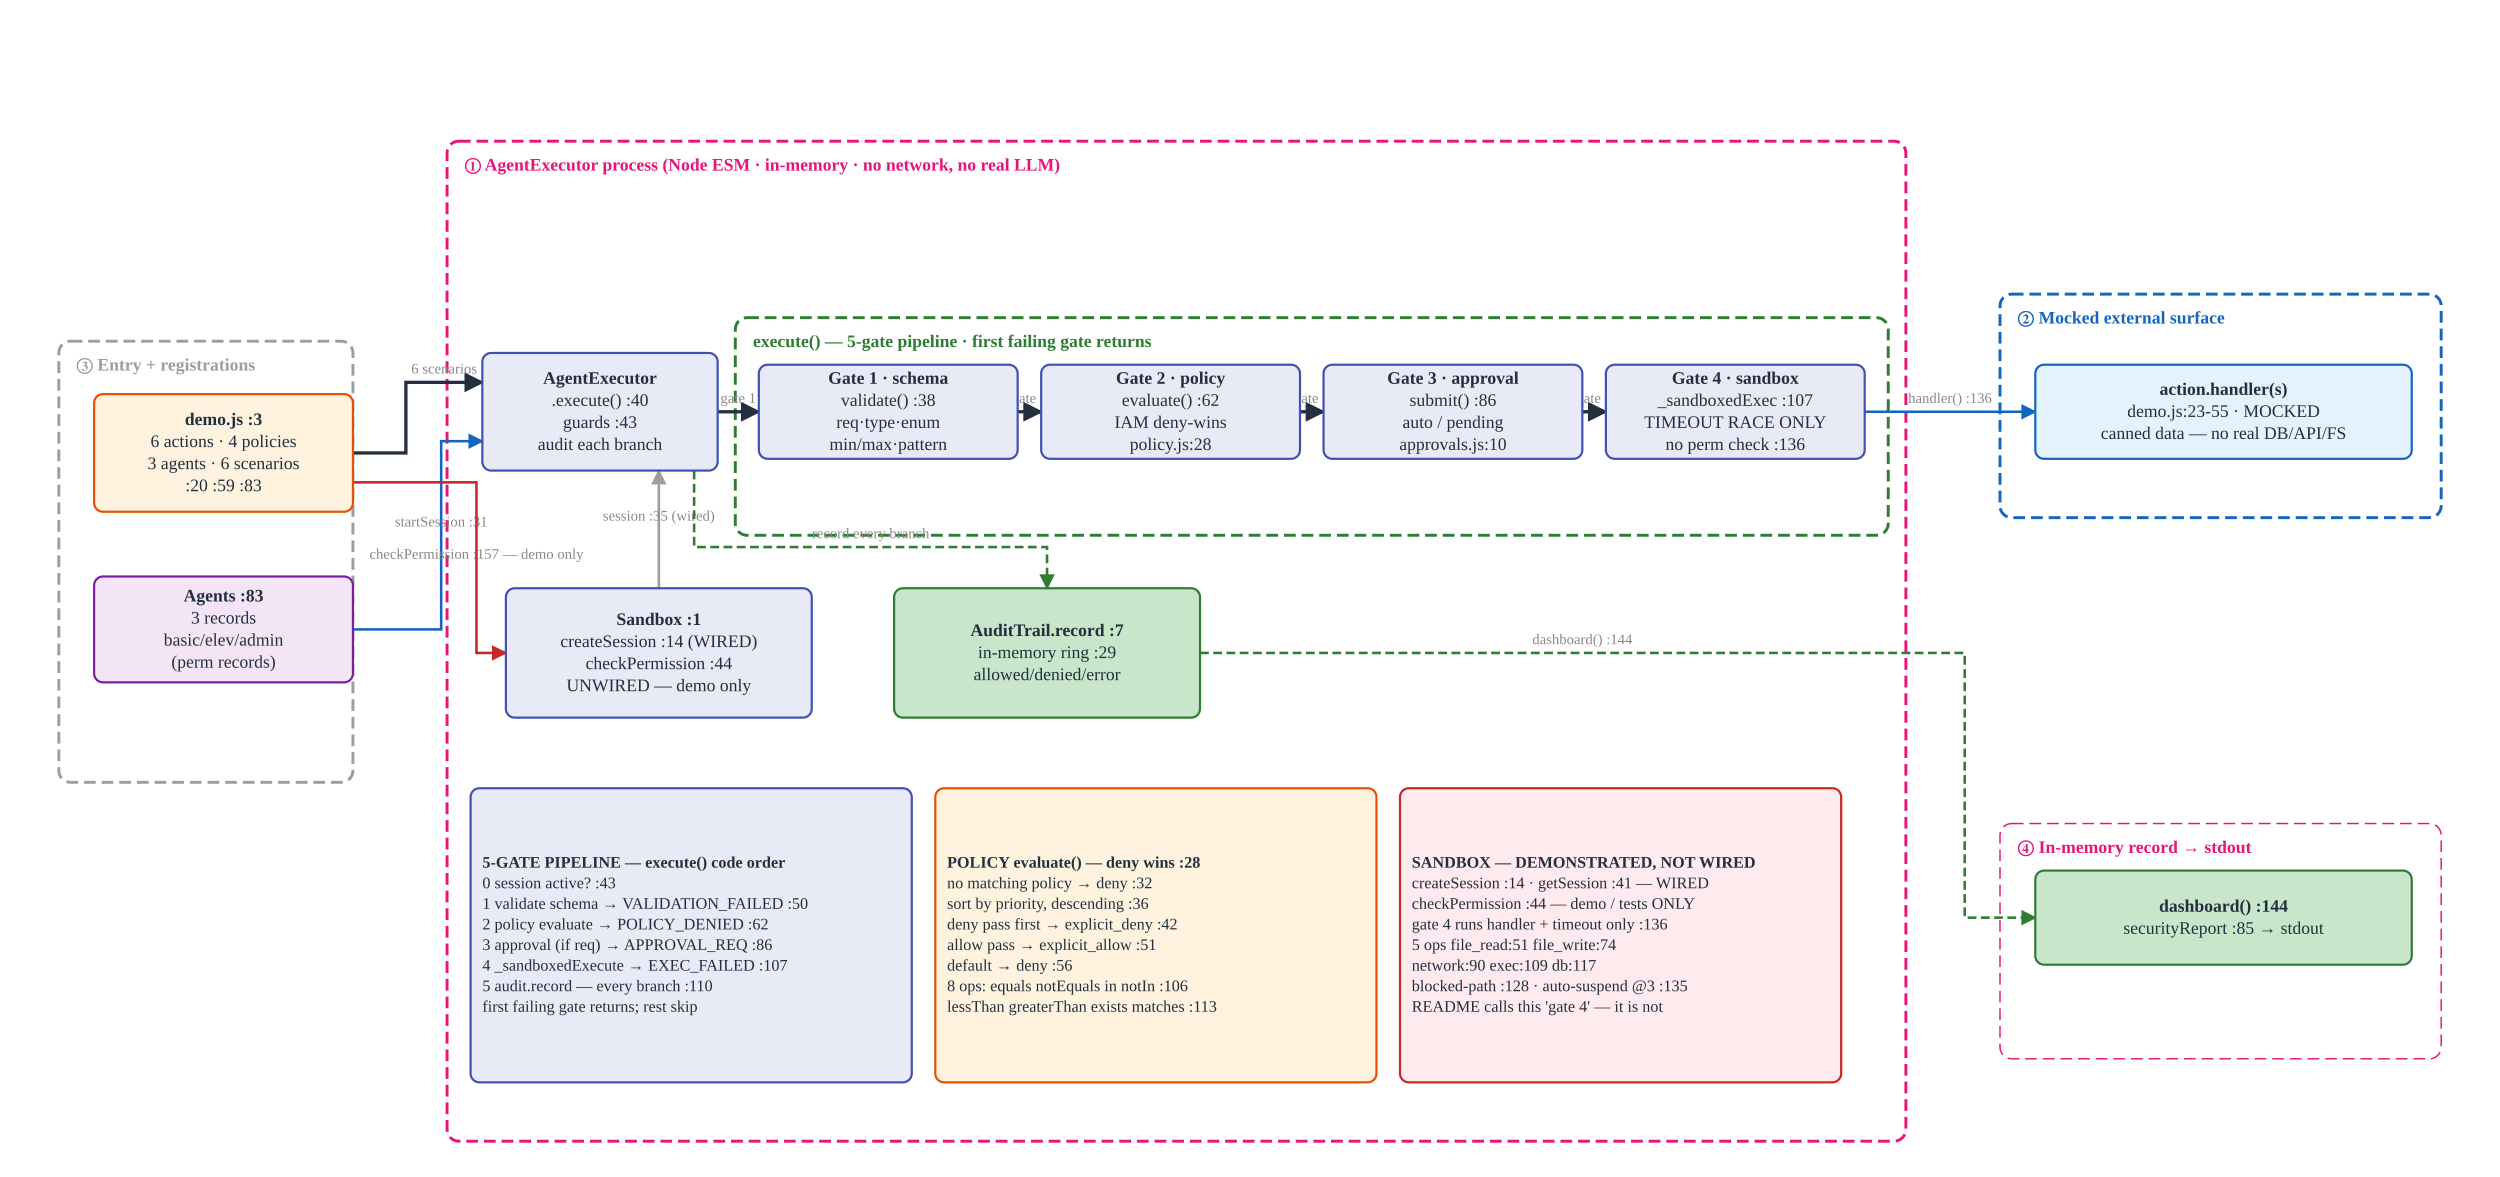
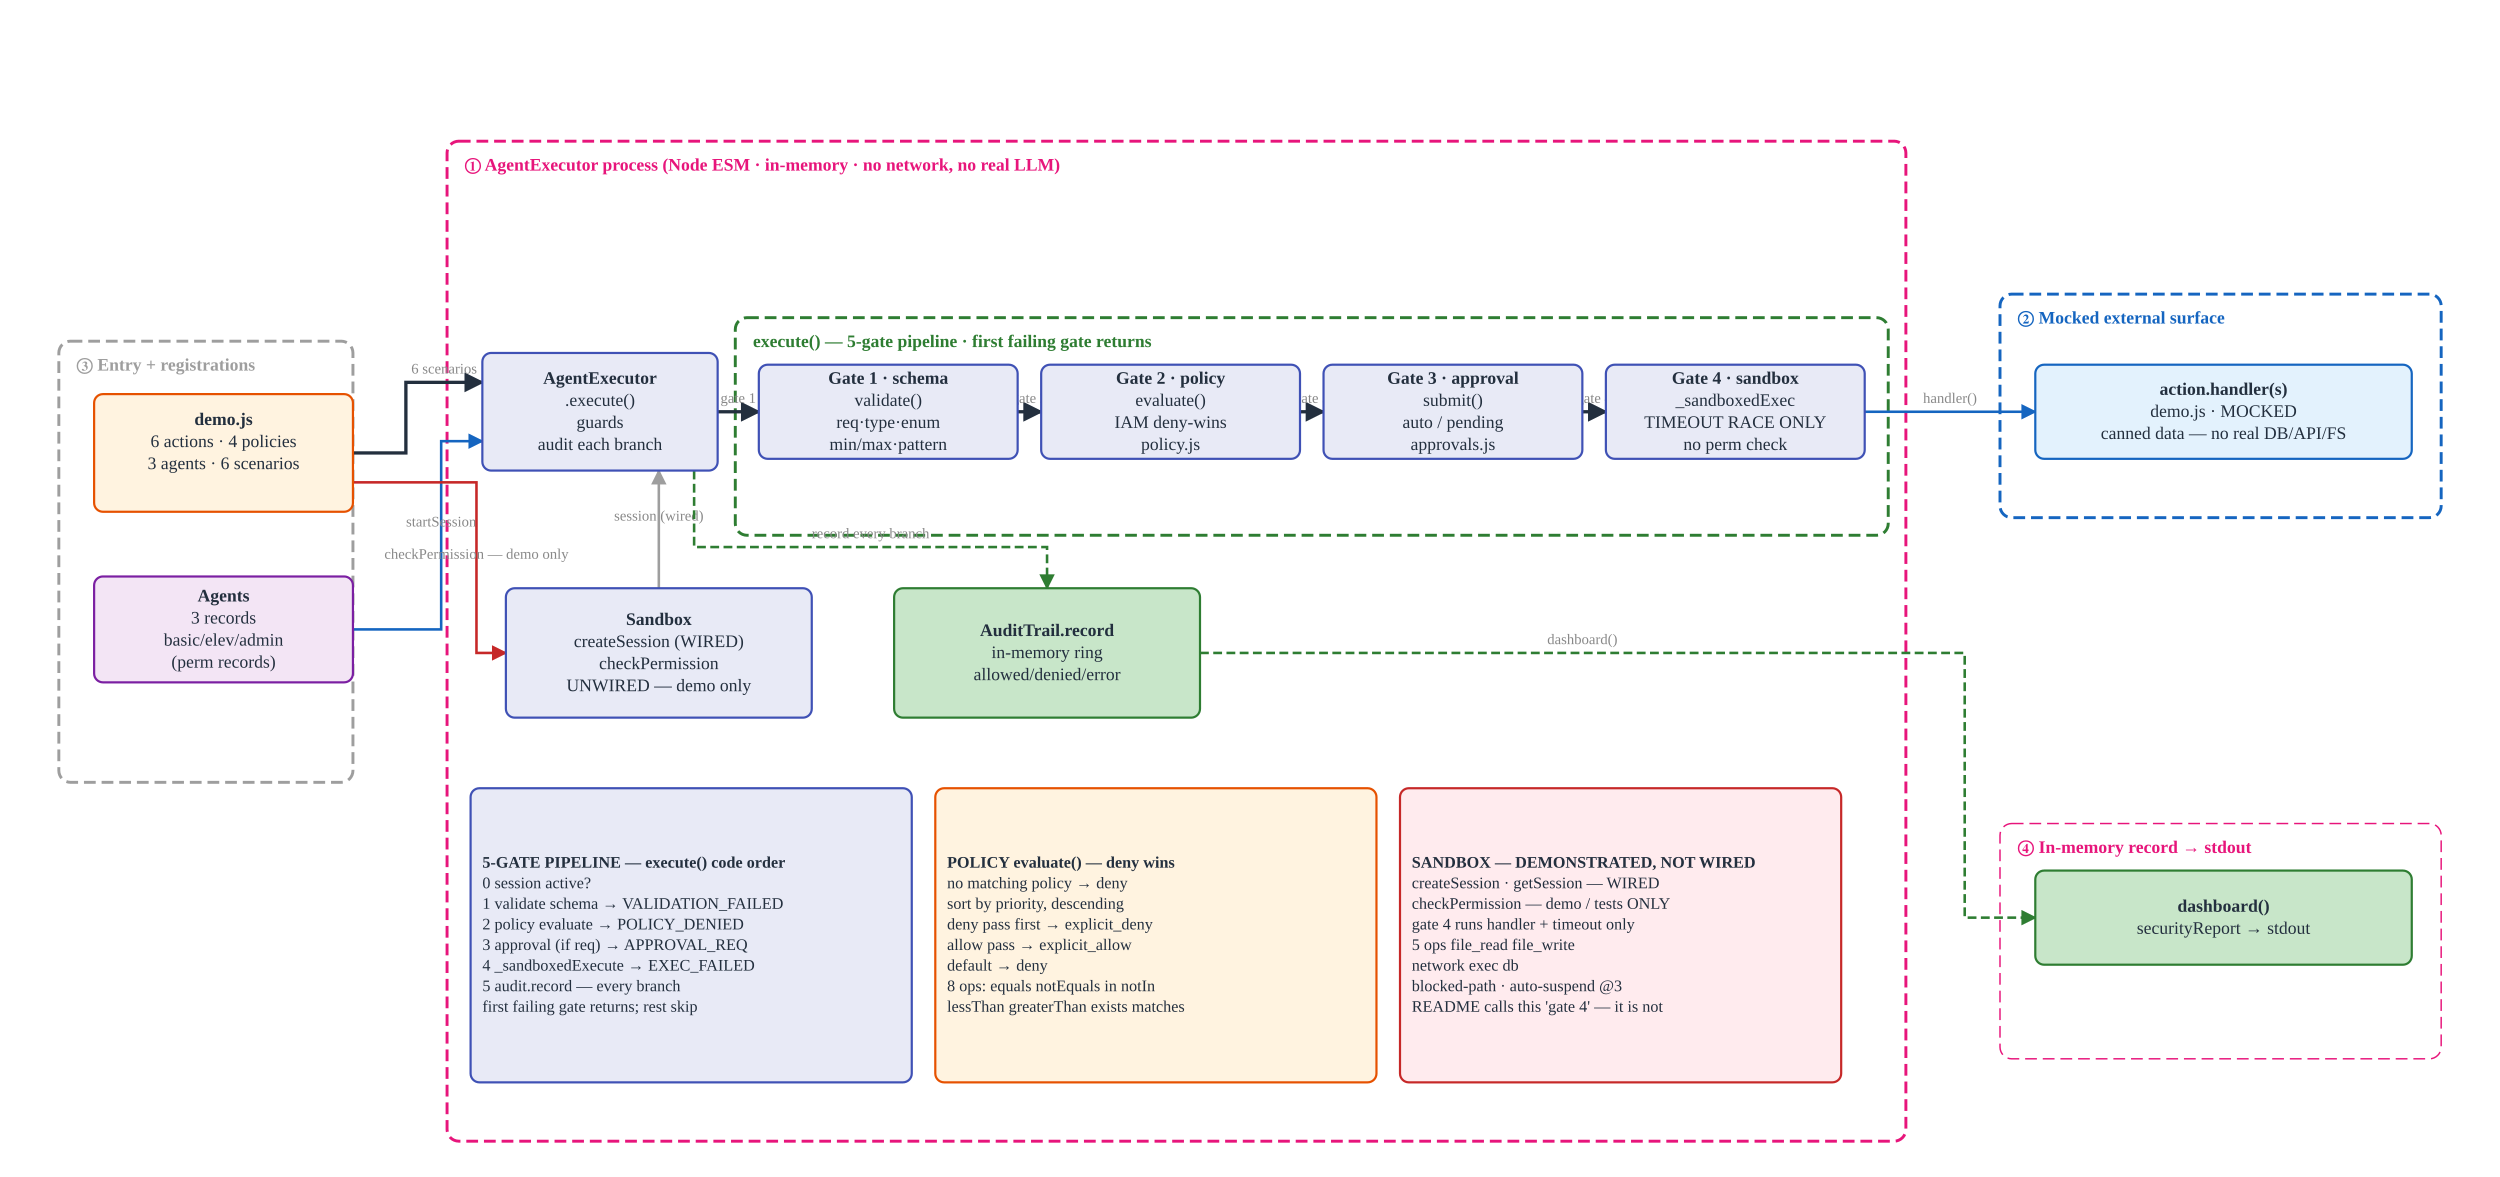
<svg xmlns="http://www.w3.org/2000/svg" viewBox="0 0 1700 800" role="img" aria-labelledby="hoa_agent_executor_v1-t hoa_agent_executor_v1-d" class="fts-diagram">
  <defs>
    <marker id="hoa_agent_executor_v1-a-d-edge-artifact" viewBox="0 0 10 10" refX="9" refY="5" markerWidth="6" markerHeight="6" orient="auto-start-reverse">
      <path d="M0,0 L10,5 L0,10 z" fill="#2E7D32" class="d-edge-artifact-fill" />
    </marker>
    <marker id="hoa_agent_executor_v1-a-d-edge-call" viewBox="0 0 10 10" refX="9" refY="5" markerWidth="6" markerHeight="6" orient="auto-start-reverse">
      <path d="M0,0 L10,5 L0,10 z" fill="#1565C0" class="d-edge-call-fill" />
    </marker>
    <marker id="hoa_agent_executor_v1-a-d-edge-data_in" viewBox="0 0 10 10" refX="9" refY="5" markerWidth="6" markerHeight="6" orient="auto-start-reverse">
      <path d="M0,0 L10,5 L0,10 z" fill="#9E9E9E" class="d-edge-data_in-fill" />
    </marker>
    <marker id="hoa_agent_executor_v1-a-d-edge-primary" viewBox="0 0 10 10" refX="9" refY="5" markerWidth="6" markerHeight="6" orient="auto-start-reverse">
      <path d="M0,0 L10,5 L0,10 z" fill="#232F3E" class="d-edge-primary-fill" />
    </marker>
    <marker id="hoa_agent_executor_v1-a-d-edge-stop" viewBox="0 0 10 10" refX="9" refY="5" markerWidth="6" markerHeight="6" orient="auto-start-reverse">
      <path d="M0,0 L10,5 L0,10 z" fill="#C62828" class="d-edge-stop-fill" />
    </marker>
  </defs>
  <g class="d-zone d-boundary-datasource">
    <rect x="40" y="232" width="200" height="300" rx="8" fill="none" stroke="#9E9E9E" stroke-width="2" stroke-dasharray="8 4" />
    <text x="52" y="252" fill="#9E9E9E" font-size="12" font-weight="600" class="d-zone-label">③ Entry + registrations</text>
  </g>
  <g class="d-zone d-boundary-primary">
    <rect x="304" y="96" width="992" height="680" rx="8" fill="none" stroke="#E7157B" stroke-width="2" stroke-dasharray="8 4" />
    <text x="316" y="116" fill="#E7157B" font-size="12" font-weight="600" class="d-zone-label">① AgentExecutor process (Node ESM · in-memory · no network, no real LLM)</text>
  </g>
  <g class="d-zone d-boundary-functional">
    <rect x="500" y="216" width="784" height="148" rx="8" fill="none" stroke="#2E7D32" stroke-width="2" stroke-dasharray="8 4" />
    <text x="512" y="236" fill="#2E7D32" font-size="12" font-weight="600" class="d-zone-label">execute() — 5-gate pipeline · first failing gate returns</text>
  </g>
  <g class="d-zone d-boundary-external">
    <rect x="1360" y="200" width="300" height="152" rx="8" fill="none" stroke="#1565C0" stroke-width="2" stroke-dasharray="8 4" />
    <text x="1372" y="220" fill="#1565C0" font-size="12" font-weight="600" class="d-zone-label">② Mocked external surface</text>
  </g>
  <g class="d-zone d-boundary-observability">
    <rect x="1360" y="560" width="300" height="160" rx="8" fill="none" stroke="#E7157B" stroke-width="1" stroke-dasharray="8 4" />
    <text x="1372" y="580" fill="#E7157B" font-size="12" font-weight="600" class="d-zone-label">④ In-memory record → stdout</text>
  </g>
  <g class="d-edge d-edge-primary" data-edge="e_drive">
    <polyline points="240,308.0 276,308 276,260 328,260.0" fill="none" stroke="#232F3E" stroke-width="2.25" marker-end="url(#hoa_agent_executor_v1-a-d-edge-primary)" />
    <text x="302.0" y="254.0" text-anchor="middle" fill="#888888" font-size="10" class="d-edge-label">6 scenarios</text>
  </g>
  <g class="d-edge d-edge-call" data-edge="e_princ">
    <polyline points="240,428.0 300,428 300,300 328,300.0" fill="none" stroke="#1565C0" stroke-width="1.75" marker-end="url(#hoa_agent_executor_v1-a-d-edge-call)" />
-     <text x="300.0" y="358.0" text-anchor="middle" fill="#888888" font-size="10" class="d-edge-label">startSession :31</text>
+     <text x="300.0" y="358.0" text-anchor="middle" fill="#888888" font-size="10" class="d-edge-label">startSession</text>
  </g>
  <g class="d-edge d-edge-primary" data-edge="e_g1">
    <polyline points="488,280.0 516,280.0" fill="none" stroke="#232F3E" stroke-width="2.25" marker-end="url(#hoa_agent_executor_v1-a-d-edge-primary)" />
    <text x="502.0" y="274.0" text-anchor="middle" fill="#888888" font-size="10" class="d-edge-label">gate 1</text>
  </g>
  <g class="d-edge d-edge-primary" data-edge="e_g2">
    <polyline points="692,280.0 708,280.0" fill="none" stroke="#232F3E" stroke-width="2.25" marker-end="url(#hoa_agent_executor_v1-a-d-edge-primary)" />
    <text x="700.0" y="274.0" text-anchor="middle" fill="#888888" font-size="10" class="d-edge-label">gate 2</text>
  </g>
  <g class="d-edge d-edge-primary" data-edge="e_g3">
    <polyline points="884,280.0 900,280.0" fill="none" stroke="#232F3E" stroke-width="2.25" marker-end="url(#hoa_agent_executor_v1-a-d-edge-primary)" />
    <text x="892.0" y="274.0" text-anchor="middle" fill="#888888" font-size="10" class="d-edge-label">gate 3</text>
  </g>
  <g class="d-edge d-edge-primary" data-edge="e_g4">
    <polyline points="1076,280.0 1092,280.0" fill="none" stroke="#232F3E" stroke-width="2.25" marker-end="url(#hoa_agent_executor_v1-a-d-edge-primary)" />
    <text x="1084.0" y="274.0" text-anchor="middle" fill="#888888" font-size="10" class="d-edge-label">gate 4</text>
  </g>
  <g class="d-edge d-edge-call" data-edge="e_run">
    <polyline points="1268,280.0 1384,280.0" fill="none" stroke="#1565C0" stroke-width="1.75" marker-end="url(#hoa_agent_executor_v1-a-d-edge-call)" />
-     <text x="1326.0" y="274.0" text-anchor="middle" fill="#888888" font-size="10" class="d-edge-label">handler() :136</text>
+     <text x="1326.0" y="274.0" text-anchor="middle" fill="#888888" font-size="10" class="d-edge-label">handler()</text>
  </g>
  <g class="d-edge d-edge-data_in" data-edge="e_sess">
    <polyline points="448.0,400 448.0,320" fill="none" stroke="#9E9E9E" stroke-width="1.75" marker-end="url(#hoa_agent_executor_v1-a-d-edge-data_in)" />
-     <text x="448.0" y="354.0" text-anchor="middle" fill="#888888" font-size="10" class="d-edge-label">session :35 (wired)</text>
+     <text x="448.0" y="354.0" text-anchor="middle" fill="#888888" font-size="10" class="d-edge-label">session (wired)</text>
  </g>
  <g class="d-edge d-edge-stop" data-edge="e_check">
    <polyline points="240,328.0 324,328 324,444 344,444.0" fill="none" stroke="#C62828" stroke-width="1.75" marker-end="url(#hoa_agent_executor_v1-a-d-edge-stop)" />
-     <text x="324.0" y="380.0" text-anchor="middle" fill="#888888" font-size="10" class="d-edge-label">checkPermission :157 — demo only</text>
+     <text x="324.0" y="380.0" text-anchor="middle" fill="#888888" font-size="10" class="d-edge-label">checkPermission — demo only</text>
  </g>
  <g class="d-edge d-edge-artifact" data-edge="e_audit">
    <polyline points="472.0,320 472,372 712,372 712.0,400" fill="none" stroke="#2E7D32" stroke-width="1.75" stroke-dasharray="6 3" marker-end="url(#hoa_agent_executor_v1-a-d-edge-artifact)" />
    <text x="592.0" y="366.0" text-anchor="middle" fill="#888888" font-size="10" class="d-edge-label">record every branch</text>
  </g>
  <g class="d-edge d-edge-artifact" data-edge="e_dash">
    <polyline points="816,444.0 1336,444 1336,624 1384,624.0" fill="none" stroke="#2E7D32" stroke-width="1.75" stroke-dasharray="6 3" marker-end="url(#hoa_agent_executor_v1-a-d-edge-artifact)" />
-     <text x="1076.0" y="438.0" text-anchor="middle" fill="#888888" font-size="10" class="d-edge-label">dashboard() :144</text>
+     <text x="1076.0" y="438.0" text-anchor="middle" fill="#888888" font-size="10" class="d-edge-label">dashboard()</text>
  </g>
  <g class="d-node d-component-entry" data-id="n_demo" data-class="component.entry">
    <rect x="64" y="268" width="176" height="80" rx="6" fill="#FFF3E0" stroke="#E65100" stroke-width="1.5" />
-     <text x="152.0" y="289.0" text-anchor="middle" font-size="12" fill="#232F3E" font-weight="700" class="d-label d-bold">demo.js :3</text>
+     <text x="152.0" y="289.0" text-anchor="middle" font-size="12" fill="#232F3E" font-weight="700" class="d-label d-bold">demo.js</text>
    <text x="152.0" y="304.0" text-anchor="middle" font-size="12" fill="#232F3E" class="d-label">6 actions · 4 policies</text>
    <text x="152.0" y="319.0" text-anchor="middle" font-size="12" fill="#232F3E" class="d-label">3 agents · 6 scenarios</text>
-     <text x="152.0" y="334.0" text-anchor="middle" font-size="12" fill="#232F3E" class="d-label">:20 :59 :83</text>
+     <text x="152.0" y="334.0" text-anchor="middle" font-size="12" fill="#232F3E" class="d-label" />
  </g>
  <g class="d-node d-component-agent" data-id="n_agents" data-class="component.agent">
    <rect x="64" y="392" width="176" height="72" rx="6" fill="#F3E5F5" stroke="#7B1FA2" stroke-width="1.5" />
-     <text x="152.0" y="409.0" text-anchor="middle" font-size="12" fill="#232F3E" font-weight="700" class="d-label d-bold">Agents :83</text>
+     <text x="152.0" y="409.0" text-anchor="middle" font-size="12" fill="#232F3E" font-weight="700" class="d-label d-bold">Agents</text>
    <text x="152.0" y="424.0" text-anchor="middle" font-size="12" fill="#232F3E" class="d-label">3 records</text>
    <text x="152.0" y="439.0" text-anchor="middle" font-size="12" fill="#232F3E" class="d-label">basic/elev/admin</text>
    <text x="152.0" y="454.0" text-anchor="middle" font-size="12" fill="#232F3E" class="d-label">(perm records)</text>
  </g>
  <g class="d-node d-component-service" data-id="n_exec" data-class="component.service">
    <rect x="328" y="240" width="160" height="80" rx="6" fill="#E8EAF6" stroke="#3F51B5" stroke-width="1.5" />
    <text x="408.0" y="261.0" text-anchor="middle" font-size="12" fill="#232F3E" font-weight="700" class="d-label d-bold">AgentExecutor</text>
-     <text x="408.0" y="276.0" text-anchor="middle" font-size="12" fill="#232F3E" class="d-label">.execute() :40</text>
-     <text x="408.0" y="291.0" text-anchor="middle" font-size="12" fill="#232F3E" class="d-label">guards :43</text>
+     <text x="408.0" y="276.0" text-anchor="middle" font-size="12" fill="#232F3E" class="d-label">.execute()</text>
+     <text x="408.0" y="291.0" text-anchor="middle" font-size="12" fill="#232F3E" class="d-label">guards</text>
    <text x="408.0" y="306.0" text-anchor="middle" font-size="12" fill="#232F3E" class="d-label">audit each branch</text>
  </g>
  <g class="d-node d-component-service" data-id="n_validate" data-class="component.service">
    <rect x="516" y="248" width="176" height="64" rx="6" fill="#E8EAF6" stroke="#3F51B5" stroke-width="1.5" />
    <text x="604.0" y="261.0" text-anchor="middle" font-size="12" fill="#232F3E" font-weight="700" class="d-label d-bold">Gate 1 · schema</text>
-     <text x="604.0" y="276.0" text-anchor="middle" font-size="12" fill="#232F3E" class="d-label">validate() :38</text>
+     <text x="604.0" y="276.0" text-anchor="middle" font-size="12" fill="#232F3E" class="d-label">validate()</text>
    <text x="604.0" y="291.0" text-anchor="middle" font-size="12" fill="#232F3E" class="d-label">req·type·enum</text>
    <text x="604.0" y="306.0" text-anchor="middle" font-size="12" fill="#232F3E" class="d-label">min/max·pattern</text>
  </g>
  <g class="d-node d-component-service" data-id="n_policy" data-class="component.service">
    <rect x="708" y="248" width="176" height="64" rx="6" fill="#E8EAF6" stroke="#3F51B5" stroke-width="1.5" />
    <text x="796.0" y="261.0" text-anchor="middle" font-size="12" fill="#232F3E" font-weight="700" class="d-label d-bold">Gate 2 · policy</text>
-     <text x="796.0" y="276.0" text-anchor="middle" font-size="12" fill="#232F3E" class="d-label">evaluate() :62</text>
+     <text x="796.0" y="276.0" text-anchor="middle" font-size="12" fill="#232F3E" class="d-label">evaluate()</text>
    <text x="796.0" y="291.0" text-anchor="middle" font-size="12" fill="#232F3E" class="d-label">IAM deny-wins</text>
-     <text x="796.0" y="306.0" text-anchor="middle" font-size="12" fill="#232F3E" class="d-label">policy.js:28</text>
+     <text x="796.0" y="306.0" text-anchor="middle" font-size="12" fill="#232F3E" class="d-label">policy.js</text>
  </g>
  <g class="d-node d-component-service" data-id="n_approval" data-class="component.service">
    <rect x="900" y="248" width="176" height="64" rx="6" fill="#E8EAF6" stroke="#3F51B5" stroke-width="1.5" />
    <text x="988.0" y="261.0" text-anchor="middle" font-size="12" fill="#232F3E" font-weight="700" class="d-label d-bold">Gate 3 · approval</text>
-     <text x="988.0" y="276.0" text-anchor="middle" font-size="12" fill="#232F3E" class="d-label">submit() :86</text>
+     <text x="988.0" y="276.0" text-anchor="middle" font-size="12" fill="#232F3E" class="d-label">submit()</text>
    <text x="988.0" y="291.0" text-anchor="middle" font-size="12" fill="#232F3E" class="d-label">auto / pending</text>
-     <text x="988.0" y="306.0" text-anchor="middle" font-size="12" fill="#232F3E" class="d-label">approvals.js:10</text>
+     <text x="988.0" y="306.0" text-anchor="middle" font-size="12" fill="#232F3E" class="d-label">approvals.js</text>
  </g>
  <g class="d-node d-component-service" data-id="n_sbexec" data-class="component.service">
    <rect x="1092" y="248" width="176" height="64" rx="6" fill="#E8EAF6" stroke="#3F51B5" stroke-width="1.5" />
    <text x="1180.0" y="261.0" text-anchor="middle" font-size="12" fill="#232F3E" font-weight="700" class="d-label d-bold">Gate 4 · sandbox</text>
-     <text x="1180.0" y="276.0" text-anchor="middle" font-size="12" fill="#232F3E" class="d-label">_sandboxedExec :107</text>
+     <text x="1180.0" y="276.0" text-anchor="middle" font-size="12" fill="#232F3E" class="d-label">_sandboxedExec</text>
    <text x="1180.0" y="291.0" text-anchor="middle" font-size="12" fill="#232F3E" class="d-label">TIMEOUT RACE ONLY</text>
-     <text x="1180.0" y="306.0" text-anchor="middle" font-size="12" fill="#232F3E" class="d-label">no perm check :136</text>
+     <text x="1180.0" y="306.0" text-anchor="middle" font-size="12" fill="#232F3E" class="d-label">no perm check</text>
  </g>
  <g class="d-node d-component-external" data-id="n_handler" data-class="component.external">
    <rect x="1384" y="248" width="256" height="64" rx="6" fill="#E3F2FD" stroke="#1565C0" stroke-width="1.5" />
    <text x="1512.0" y="268.5" text-anchor="middle" font-size="12" fill="#232F3E" font-weight="700" class="d-label d-bold">action.handler(s)</text>
-     <text x="1512.0" y="283.5" text-anchor="middle" font-size="12" fill="#232F3E" class="d-label">demo.js:23-55 · MOCKED</text>
+     <text x="1512.0" y="283.5" text-anchor="middle" font-size="12" fill="#232F3E" class="d-label">demo.js · MOCKED</text>
    <text x="1512.0" y="298.5" text-anchor="middle" font-size="12" fill="#232F3E" class="d-label">canned data — no real DB/API/FS</text>
  </g>
  <g class="d-node d-component-service" data-id="n_sandbox" data-class="component.service">
    <rect x="344" y="400" width="208" height="88" rx="6" fill="#E8EAF6" stroke="#3F51B5" stroke-width="1.5" />
-     <text x="448.0" y="425.0" text-anchor="middle" font-size="12" fill="#232F3E" font-weight="700" class="d-label d-bold">Sandbox :1</text>
-     <text x="448.0" y="440.0" text-anchor="middle" font-size="12" fill="#232F3E" class="d-label">createSession :14 (WIRED)</text>
-     <text x="448.0" y="455.0" text-anchor="middle" font-size="12" fill="#232F3E" class="d-label">checkPermission :44</text>
+     <text x="448.0" y="425.0" text-anchor="middle" font-size="12" fill="#232F3E" font-weight="700" class="d-label d-bold">Sandbox</text>
+     <text x="448.0" y="440.0" text-anchor="middle" font-size="12" fill="#232F3E" class="d-label">createSession (WIRED)</text>
+     <text x="448.0" y="455.0" text-anchor="middle" font-size="12" fill="#232F3E" class="d-label">checkPermission</text>
    <text x="448.0" y="470.0" text-anchor="middle" font-size="12" fill="#232F3E" class="d-label">UNWIRED — demo only</text>
  </g>
  <g class="d-node d-component-artifact" data-id="n_audit" data-class="component.artifact">
    <rect x="608" y="400" width="208" height="88" rx="6" fill="#C8E6C9" stroke="#2E7D32" stroke-width="1.5" />
-     <text x="712.0" y="432.5" text-anchor="middle" font-size="12" fill="#232F3E" font-weight="700" class="d-label d-bold">AuditTrail.record :7</text>
-     <text x="712.0" y="447.5" text-anchor="middle" font-size="12" fill="#232F3E" class="d-label">in-memory ring :29</text>
+     <text x="712.0" y="432.5" text-anchor="middle" font-size="12" fill="#232F3E" font-weight="700" class="d-label d-bold">AuditTrail.record</text>
+     <text x="712.0" y="447.5" text-anchor="middle" font-size="12" fill="#232F3E" class="d-label">in-memory ring</text>
    <text x="712.0" y="462.5" text-anchor="middle" font-size="12" fill="#232F3E" class="d-label">allowed/denied/error</text>
  </g>
  <g class="d-node d-component-artifact" data-id="n_dash" data-class="component.artifact">
    <rect x="1384" y="592" width="256" height="64" rx="6" fill="#C8E6C9" stroke="#2E7D32" stroke-width="1.5" />
-     <text x="1512.0" y="620.0" text-anchor="middle" font-size="12" fill="#232F3E" font-weight="700" class="d-label d-bold">dashboard() :144</text>
-     <text x="1512.0" y="635.0" text-anchor="middle" font-size="12" fill="#232F3E" class="d-label">securityReport :85 → stdout</text>
+     <text x="1512.0" y="620.0" text-anchor="middle" font-size="12" fill="#232F3E" font-weight="700" class="d-label d-bold">dashboard()</text>
+     <text x="1512.0" y="635.0" text-anchor="middle" font-size="12" fill="#232F3E" class="d-label">securityReport → stdout</text>
  </g>
  <g class="d-node d-card-invariant" data-id="card_pipe" data-class="card.invariant">
    <rect x="320" y="536" width="300" height="200" rx="6" fill="#E8EAF6" stroke="#3F51B5" stroke-width="1.5" />
    <text x="328" y="590.0" text-anchor="start" font-size="11" fill="#232F3E" font-weight="700" class="d-label d-bold">5-GATE PIPELINE — execute() code order</text>
-     <text x="328" y="604.0" text-anchor="start" font-size="11" fill="#232F3E" class="d-label">0 session active? :43</text>
-     <text x="328" y="618.0" text-anchor="start" font-size="11" fill="#232F3E" class="d-label">1 validate schema → VALIDATION_FAILED :50</text>
-     <text x="328" y="632.0" text-anchor="start" font-size="11" fill="#232F3E" class="d-label">2 policy evaluate → POLICY_DENIED :62</text>
-     <text x="328" y="646.0" text-anchor="start" font-size="11" fill="#232F3E" class="d-label">3 approval (if req) → APPROVAL_REQ :86</text>
-     <text x="328" y="660.0" text-anchor="start" font-size="11" fill="#232F3E" class="d-label">4 _sandboxedExecute → EXEC_FAILED :107</text>
-     <text x="328" y="674.0" text-anchor="start" font-size="11" fill="#232F3E" class="d-label">5 audit.record — every branch :110</text>
+     <text x="328" y="604.0" text-anchor="start" font-size="11" fill="#232F3E" class="d-label">0 session active?</text>
+     <text x="328" y="618.0" text-anchor="start" font-size="11" fill="#232F3E" class="d-label">1 validate schema → VALIDATION_FAILED</text>
+     <text x="328" y="632.0" text-anchor="start" font-size="11" fill="#232F3E" class="d-label">2 policy evaluate → POLICY_DENIED</text>
+     <text x="328" y="646.0" text-anchor="start" font-size="11" fill="#232F3E" class="d-label">3 approval (if req) → APPROVAL_REQ</text>
+     <text x="328" y="660.0" text-anchor="start" font-size="11" fill="#232F3E" class="d-label">4 _sandboxedExecute → EXEC_FAILED</text>
+     <text x="328" y="674.0" text-anchor="start" font-size="11" fill="#232F3E" class="d-label">5 audit.record — every branch</text>
    <text x="328" y="688.0" text-anchor="start" font-size="11" fill="#232F3E" class="d-label">first failing gate returns; rest skip</text>
  </g>
  <g class="d-node d-card-primitive" data-id="card_policy" data-class="card.primitive">
    <rect x="636" y="536" width="300" height="200" rx="6" fill="#FFF3E0" stroke="#E65100" stroke-width="1.5" />
-     <text x="644" y="590.0" text-anchor="start" font-size="11" fill="#232F3E" font-weight="700" class="d-label d-bold">POLICY evaluate() — deny wins :28</text>
-     <text x="644" y="604.0" text-anchor="start" font-size="11" fill="#232F3E" class="d-label">no matching policy → deny :32</text>
-     <text x="644" y="618.0" text-anchor="start" font-size="11" fill="#232F3E" class="d-label">sort by priority, descending :36</text>
-     <text x="644" y="632.0" text-anchor="start" font-size="11" fill="#232F3E" class="d-label">deny pass first → explicit_deny :42</text>
-     <text x="644" y="646.0" text-anchor="start" font-size="11" fill="#232F3E" class="d-label">allow pass → explicit_allow :51</text>
-     <text x="644" y="660.0" text-anchor="start" font-size="11" fill="#232F3E" class="d-label">default → deny :56</text>
-     <text x="644" y="674.0" text-anchor="start" font-size="11" fill="#232F3E" class="d-label">8 ops: equals notEquals in notIn :106</text>
-     <text x="644" y="688.0" text-anchor="start" font-size="11" fill="#232F3E" class="d-label">  lessThan greaterThan exists matches :113</text>
+     <text x="644" y="590.0" text-anchor="start" font-size="11" fill="#232F3E" font-weight="700" class="d-label d-bold">POLICY evaluate() — deny wins</text>
+     <text x="644" y="604.0" text-anchor="start" font-size="11" fill="#232F3E" class="d-label">no matching policy → deny</text>
+     <text x="644" y="618.0" text-anchor="start" font-size="11" fill="#232F3E" class="d-label">sort by priority, descending</text>
+     <text x="644" y="632.0" text-anchor="start" font-size="11" fill="#232F3E" class="d-label">deny pass first → explicit_deny</text>
+     <text x="644" y="646.0" text-anchor="start" font-size="11" fill="#232F3E" class="d-label">allow pass → explicit_allow</text>
+     <text x="644" y="660.0" text-anchor="start" font-size="11" fill="#232F3E" class="d-label">default → deny</text>
+     <text x="644" y="674.0" text-anchor="start" font-size="11" fill="#232F3E" class="d-label">8 ops: equals notEquals in notIn</text>
+     <text x="644" y="688.0" text-anchor="start" font-size="11" fill="#232F3E" class="d-label"> lessThan greaterThan exists matches</text>
  </g>
  <g class="d-node d-card-failure" data-id="card_sandbox" data-class="card.failure">
    <rect x="952" y="536" width="300" height="200" rx="6" fill="#FFEBEE" stroke="#C62828" stroke-width="1.5" />
    <text x="960" y="590.0" text-anchor="start" font-size="11" fill="#232F3E" font-weight="700" class="d-label d-bold">SANDBOX — DEMONSTRATED, NOT WIRED</text>
-     <text x="960" y="604.0" text-anchor="start" font-size="11" fill="#232F3E" class="d-label">createSession :14 · getSession :41 — WIRED</text>
-     <text x="960" y="618.0" text-anchor="start" font-size="11" fill="#232F3E" class="d-label">checkPermission :44 — demo / tests ONLY</text>
-     <text x="960" y="632.0" text-anchor="start" font-size="11" fill="#232F3E" class="d-label">gate 4 runs handler + timeout only :136</text>
-     <text x="960" y="646.0" text-anchor="start" font-size="11" fill="#232F3E" class="d-label">5 ops file_read:51 file_write:74</text>
-     <text x="960" y="660.0" text-anchor="start" font-size="11" fill="#232F3E" class="d-label">  network:90 exec:109 db:117</text>
-     <text x="960" y="674.0" text-anchor="start" font-size="11" fill="#232F3E" class="d-label">blocked-path :128 · auto-suspend @3 :135</text>
+     <text x="960" y="604.0" text-anchor="start" font-size="11" fill="#232F3E" class="d-label">createSession · getSession — WIRED</text>
+     <text x="960" y="618.0" text-anchor="start" font-size="11" fill="#232F3E" class="d-label">checkPermission — demo / tests ONLY</text>
+     <text x="960" y="632.0" text-anchor="start" font-size="11" fill="#232F3E" class="d-label">gate 4 runs handler + timeout only</text>
+     <text x="960" y="646.0" text-anchor="start" font-size="11" fill="#232F3E" class="d-label">5 ops file_read file_write</text>
+     <text x="960" y="660.0" text-anchor="start" font-size="11" fill="#232F3E" class="d-label"> network exec db</text>
+     <text x="960" y="674.0" text-anchor="start" font-size="11" fill="#232F3E" class="d-label">blocked-path · auto-suspend @3</text>
    <text x="960" y="688.0" text-anchor="start" font-size="11" fill="#232F3E" class="d-label">README calls this 'gate 4' — it is not</text>
  </g>
</svg>
